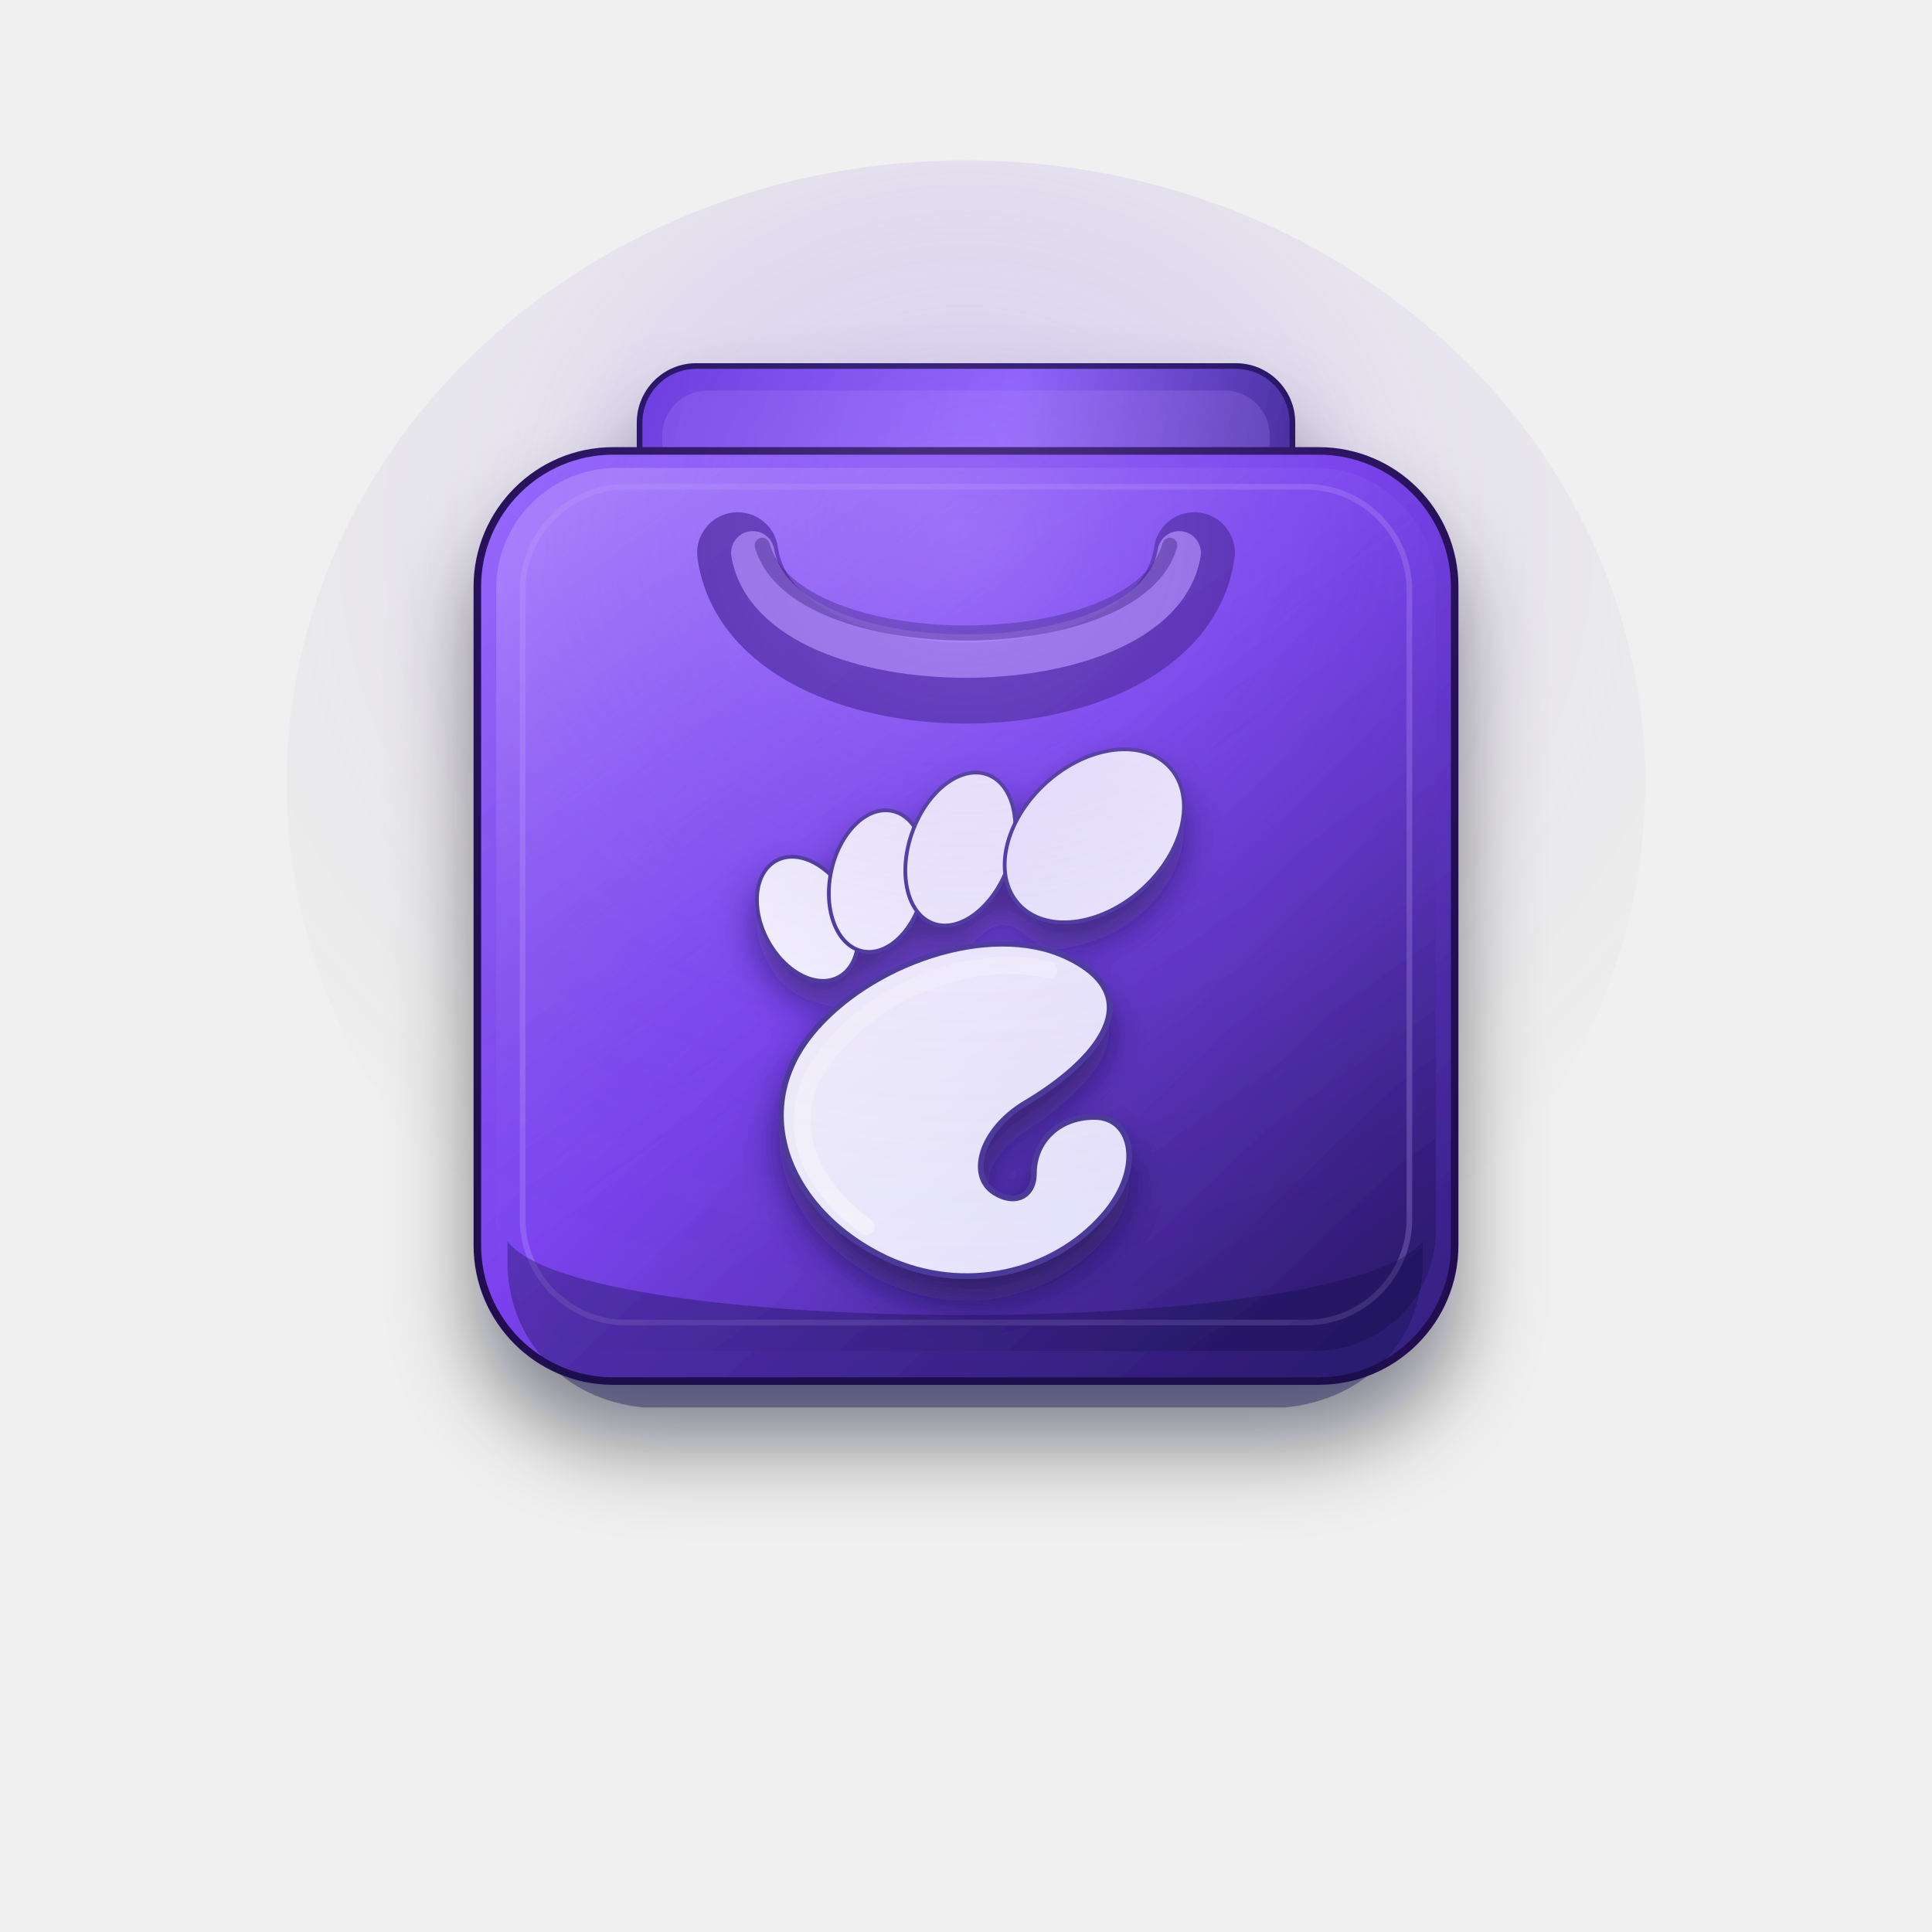
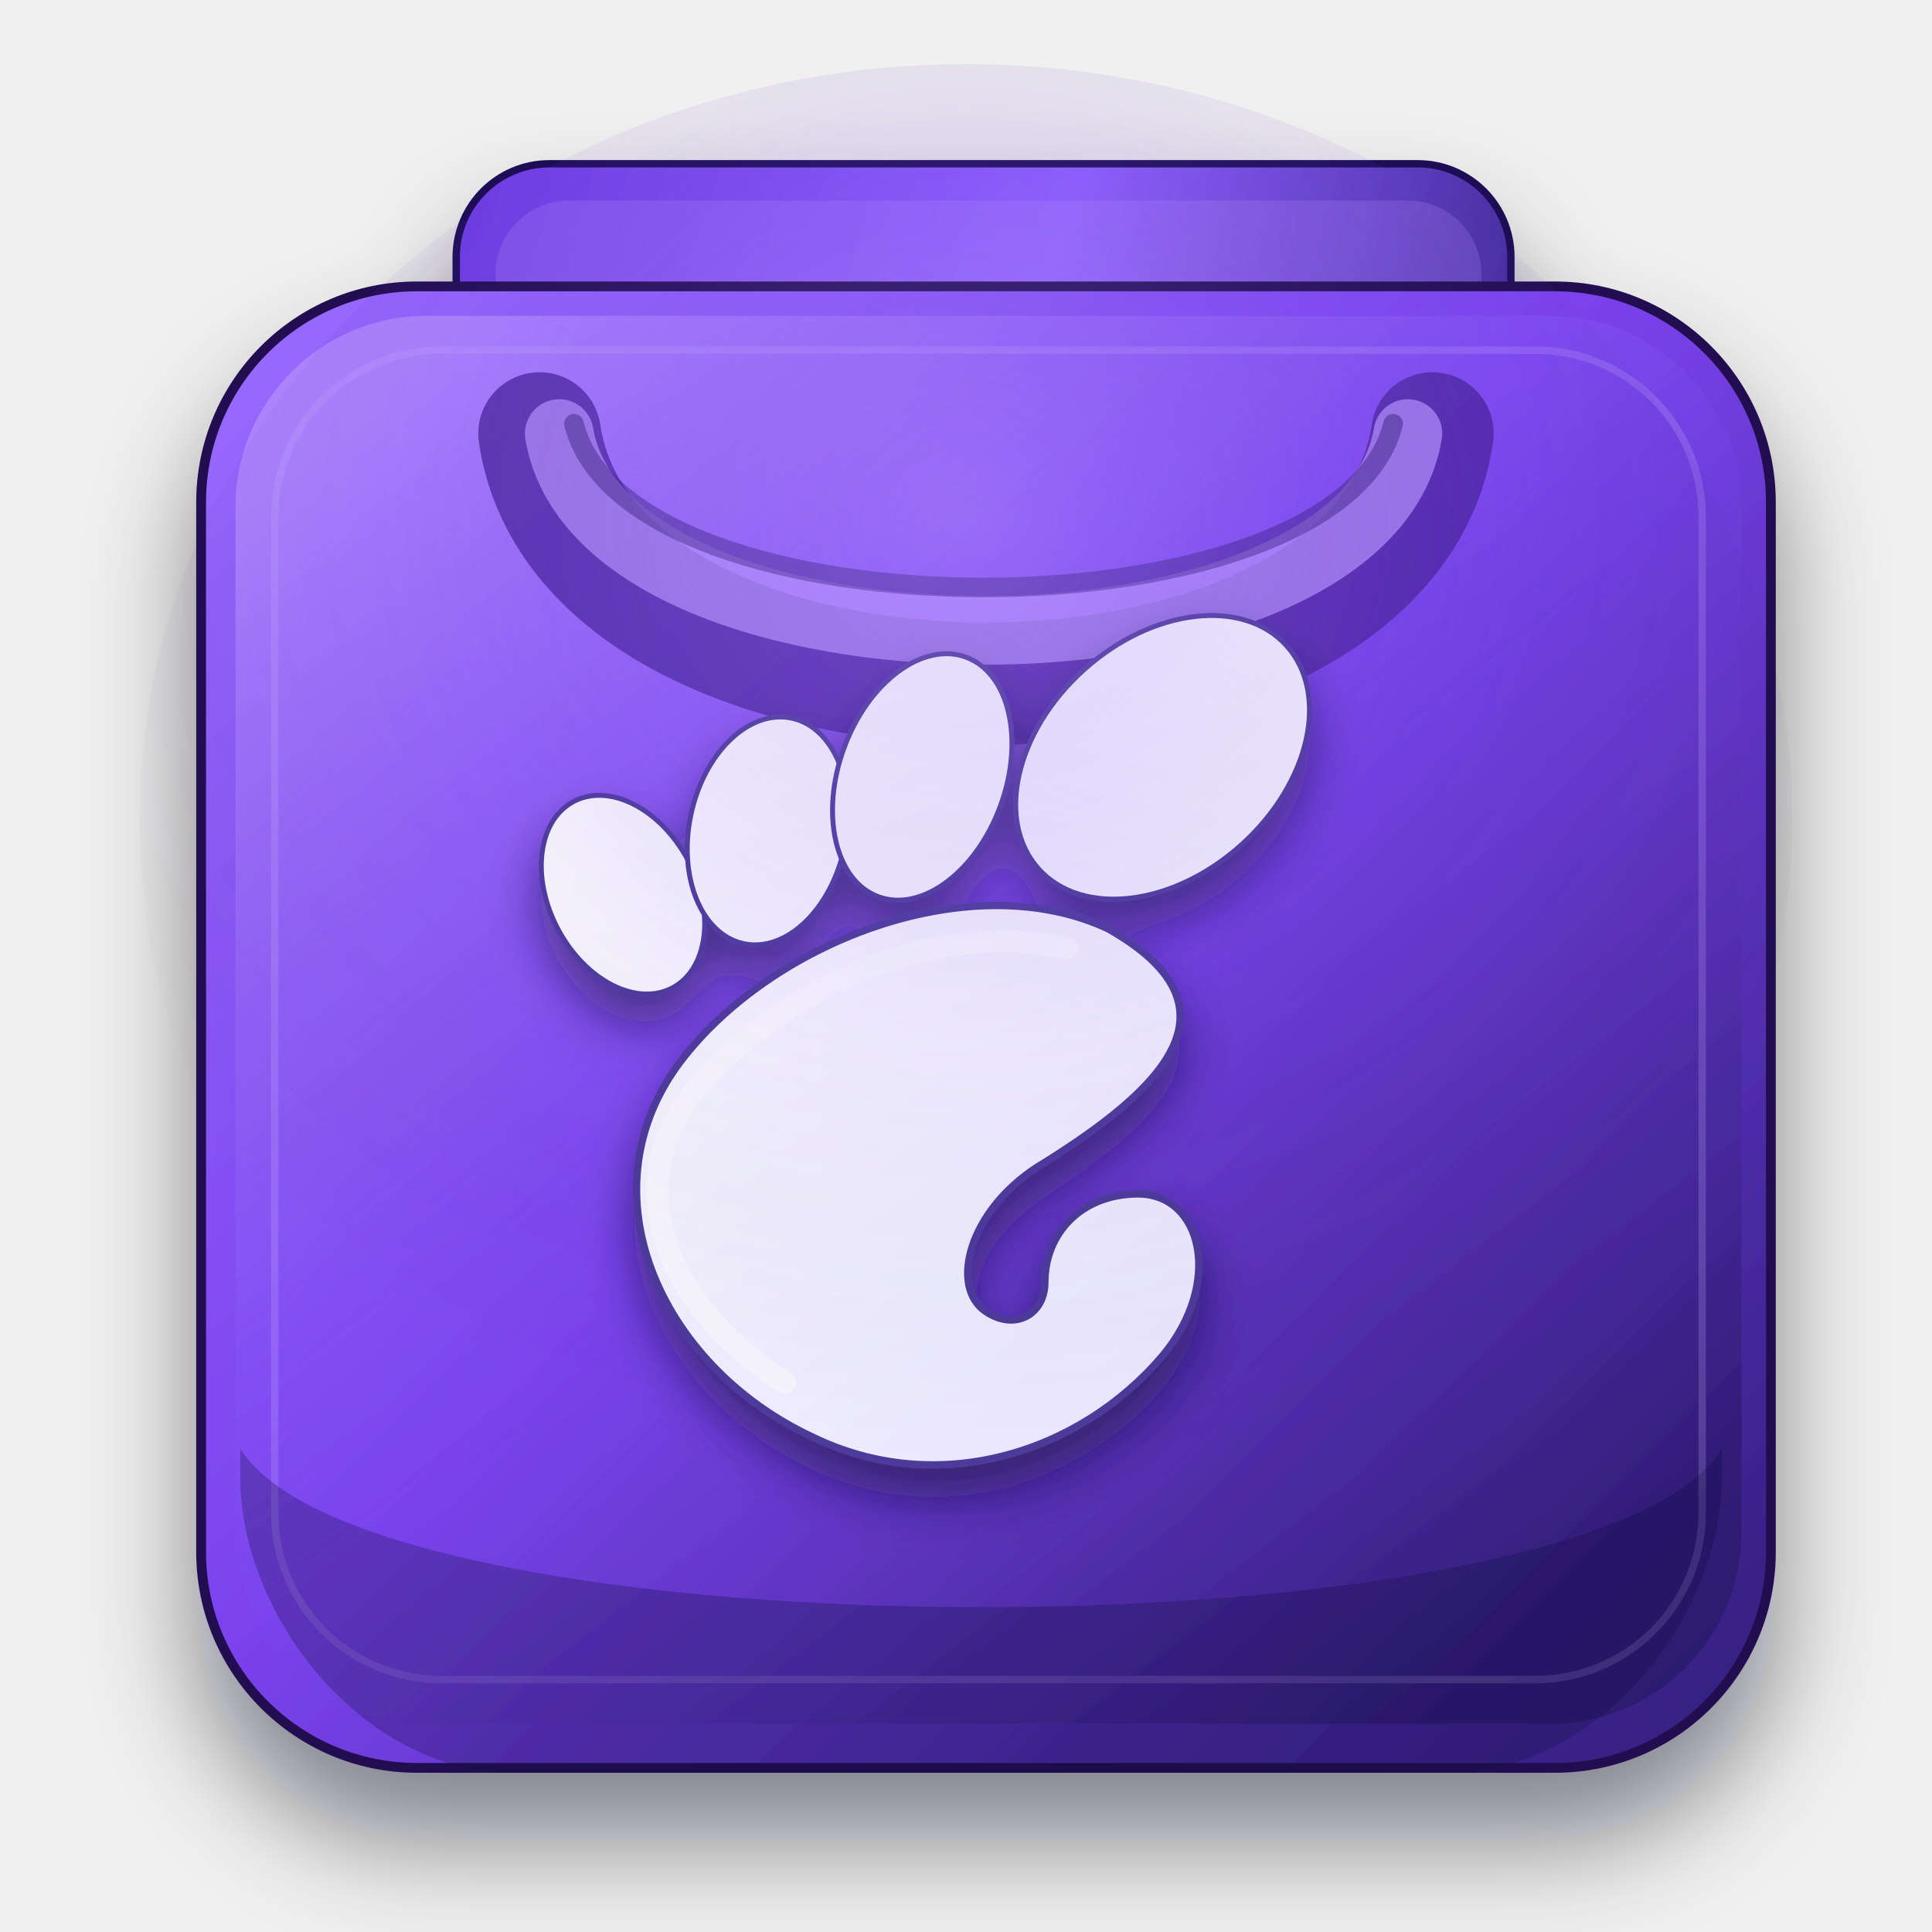
- <svg xmlns="http://www.w3.org/2000/svg" viewBox="0 0 1024 1024" width="1024" height="1024" role="img" aria-label="GNOME Power Toys icon">
+ <svg xmlns="http://www.w3.org/2000/svg" viewBox="0 0 1024 1024" role="img" aria-label="GNOME Power Toys icon">
  <defs>
-     <linearGradient id="body" x1="250" y1="235" x2="760" y2="765" gradientUnits="userSpaceOnUse">
+     <linearGradient id="body" x1="192" y1="202" x2="832" y2="846" gradientUnits="userSpaceOnUse">
      <stop offset="0" stop-color="#9b6cff" />
      <stop offset="0.45" stop-color="#7b42ee" />
      <stop offset="1" stop-color="#2c1b74" />
    </linearGradient>
-     <linearGradient id="lip" x1="340" y1="185" x2="690" y2="270" gradientUnits="userSpaceOnUse">
+     <linearGradient id="lip" x1="282" y1="150" x2="744" y2="282" gradientUnits="userSpaceOnUse">
      <stop offset="0" stop-color="#6a39dd" />
      <stop offset="0.55" stop-color="#8d5fff" />
      <stop offset="1" stop-color="#3a248d" />
    </linearGradient>
-     <linearGradient id="frontHighlight" x1="342" y1="245" x2="665" y2="702" gradientUnits="userSpaceOnUse">
+     <linearGradient id="frontHighlight" x1="308" y1="226" x2="716" y2="760" gradientUnits="userSpaceOnUse">
      <stop offset="0" stop-color="#b995ff" stop-opacity=".62" />
      <stop offset=".55" stop-color="#7b49f0" stop-opacity=".16" />
      <stop offset="1" stop-color="#130c3e" stop-opacity=".32" />
    </linearGradient>
    <radialGradient id="glow" cx="50%" cy="30%" r="64%">
      <stop offset="0" stop-color="#b793ff" stop-opacity=".65" />
      <stop offset=".55" stop-color="#6d45d8" stop-opacity=".14" />
      <stop offset="1" stop-color="#000000" stop-opacity="0" />
    </radialGradient>
-     <linearGradient id="foot" x1="430" y1="390" x2="615" y2="664" gradientUnits="userSpaceOnUse">
+     <linearGradient id="foot" x1="388" y1="362" x2="650" y2="704" gradientUnits="userSpaceOnUse">
      <stop offset="0" stop-color="#ffffff" />
      <stop offset="1" stop-color="#e6e2ff" />
    </linearGradient>
    <filter id="shadow" x="-30%" y="-30%" width="160%" height="170%">
      <feDropShadow dx="0" dy="28" stdDeviation="22" flood-color="#07031d" flood-opacity=".45" />
    </filter>
    <filter id="softShadow" x="-35%" y="-35%" width="170%" height="170%">
      <feDropShadow dx="0" dy="12" stdDeviation="10" flood-color="#150932" flood-opacity=".55" />
    </filter>
    <filter id="innerShadow">
      <feOffset dx="0" dy="4" />
      <feGaussianBlur stdDeviation="5" result="blur" />
      <feComposite operator="out" in="SourceGraphic" in2="blur" result="inverse" />
      <feFlood flood-color="#18045f" flood-opacity=".45" result="color" />
      <feComposite operator="in" in="color" in2="inverse" result="shadow" />
      <feComposite operator="over" in="shadow" in2="SourceGraphic" />
    </filter>
  </defs>
-   <g filter="url(#shadow)">
-     <rect x="339" y="194" width="346" height="104" rx="30" fill="url(#lip)" stroke="#1d0d56" stroke-width="3" />
-     <rect x="351" y="207" width="322" height="51" rx="24" fill="#b78fff" opacity=".23" />
-     <rect x="253" y="239" width="518" height="493" rx="72" fill="url(#body)" stroke="#201051" stroke-width="4" />
-     <rect x="263" y="248" width="498" height="468" rx="64" fill="url(#frontHighlight)" />
-     <rect x="277" y="258" width="470" height="443" rx="55" fill="none" stroke="#c9b3ff" stroke-opacity=".25" stroke-width="3" />
-     <path d="M391 293 C404 385 620 385 633 293" fill="none" stroke="#4b269f" stroke-width="43" stroke-linecap="round" opacity=".82" />
-     <path d="M399 293 C411 366 613 366 625 293" fill="none" stroke="#b997ff" stroke-width="23" stroke-linecap="round" opacity=".7" />
-     <path d="M404 289 C421 351 603 351 620 289" fill="none" stroke="#2a146d" stroke-width="8" stroke-linecap="round" opacity=".45" />
+   <g transform="translate(0,14) scale(1.30) translate(-112,-104)" filter="url(#shadow)">
+     <rect x="298" y="160" width="430" height="132" rx="38" fill="url(#lip)" stroke="#1d0d56" stroke-width="3" />
+     <rect x="314" y="175" width="402" height="66" rx="30" fill="#b78fff" opacity=".23" />
+     <rect x="194" y="210" width="640" height="604" rx="88" fill="url(#body)" stroke="#201051" stroke-width="4" />
+     <rect x="208" y="222" width="614" height="574" rx="78" fill="url(#frontHighlight)" />
+     <rect x="224" y="236" width="582" height="542" rx="68" fill="none" stroke="#c9b3ff" stroke-opacity=".22" stroke-width="3" />
+     <path d="M332 270 C352 406 676 406 696 270" fill="none" stroke="#4b269f" stroke-width="50" stroke-linecap="round" opacity=".82" />
+     <path d="M340 270 C358 377 668 377 686 270" fill="none" stroke="#b997ff" stroke-width="28" stroke-linecap="round" opacity=".7" />
+     <path d="M346 266 C368 355 658 355 680 266" fill="none" stroke="#2a146d" stroke-width="8" stroke-linecap="round" opacity=".45" />
    <g filter="url(#softShadow)">
-       <ellipse cx="428" cy="487" rx="24" ry="35" transform="rotate(-28 428 487)" fill="url(#foot)" stroke="#4d3b9b" stroke-width="2" />
-       <ellipse cx="465" cy="467" rx="25" ry="38" transform="rotate(12 465 467)" fill="url(#foot)" stroke="#4d3b9b" stroke-width="2" />
-       <ellipse cx="509" cy="450" rx="27" ry="42" transform="rotate(20 509 450)" fill="url(#foot)" stroke="#4d3b9b" stroke-width="2" />
-       <ellipse cx="580" cy="443" rx="38" ry="54" transform="rotate(48 580 443)" fill="url(#foot)" stroke="#4d3b9b" stroke-width="2" />
-       <path d="M565 507                C524 488 460 511 430 548                C396 590 419 643 470 667                C511 686 558 675 585 644                C606 620 601 592 580 592                C561 592 548 605 548 622                C548 634 538 639 527 632                C513 623 520 599 543 585                C582 562 610 528 565 507Z" fill="url(#foot)" stroke="#4d3b9b" stroke-width="3" />
-       <path d="M556 514 C516 505 467 523 439 558 C414 588 424 625 459 650" fill="none" stroke="#ffffff" stroke-width="9" stroke-linecap="round" opacity=".45" />
+       <ellipse cx="366" cy="458" rx="30" ry="43" transform="rotate(-28 366 458)" fill="url(#foot)" stroke="#4d3b9b" stroke-width="2" />
+       <ellipse cx="425" cy="432" rx="32" ry="47" transform="rotate(12 425 432)" fill="url(#foot)" stroke="#4d3b9b" stroke-width="2" />
+       <ellipse cx="488" cy="410" rx="34" ry="52" transform="rotate(20 488 410)" fill="url(#foot)" stroke="#4d3b9b" stroke-width="2" />
+       <ellipse cx="586" cy="402" rx="48" ry="68" transform="rotate(48 586 402)" fill="url(#foot)" stroke="#4d3b9b" stroke-width="2" />
+       <path d="M564 472                C509 446 429 476 391 524                C348 578 381 650 443 679                C494 704 552 686 586 646                C611 616 602 580 576 580                C553 580 538 596 538 616                C538 629 526 636 514 628                C499 618 507 587 535 569                C587 537 620 504 564 472Z" fill="url(#foot)" stroke="#4d3b9b" stroke-width="3" />
+       <path d="M547 480 C495 468 432 494 396 537 C364 575 382 625 432 657" fill="none" stroke="#ffffff" stroke-width="9" stroke-linecap="round" opacity=".45" />
    </g>
-     <path d="M269 658 C308 710 713 710 754 658 L754 669 C754 710 724 742 681 746 L341 746 C299 742 269 710 269 669Z" fill="#120d44" opacity=".35" />
+     <path d="M210 684 C264 770 760 770 814 684 L814 696 C814 748 770 810 710 816 L314 816 C254 810 210 748 210 696Z" fill="#120d44" opacity=".30" />
  </g>
-   <ellipse cx="512" cy="415" rx="360" ry="330" fill="url(#glow)" opacity=".5" />
+   <ellipse cx="512" cy="434" rx="438" ry="400" fill="url(#glow)" opacity=".48" />
</svg>
